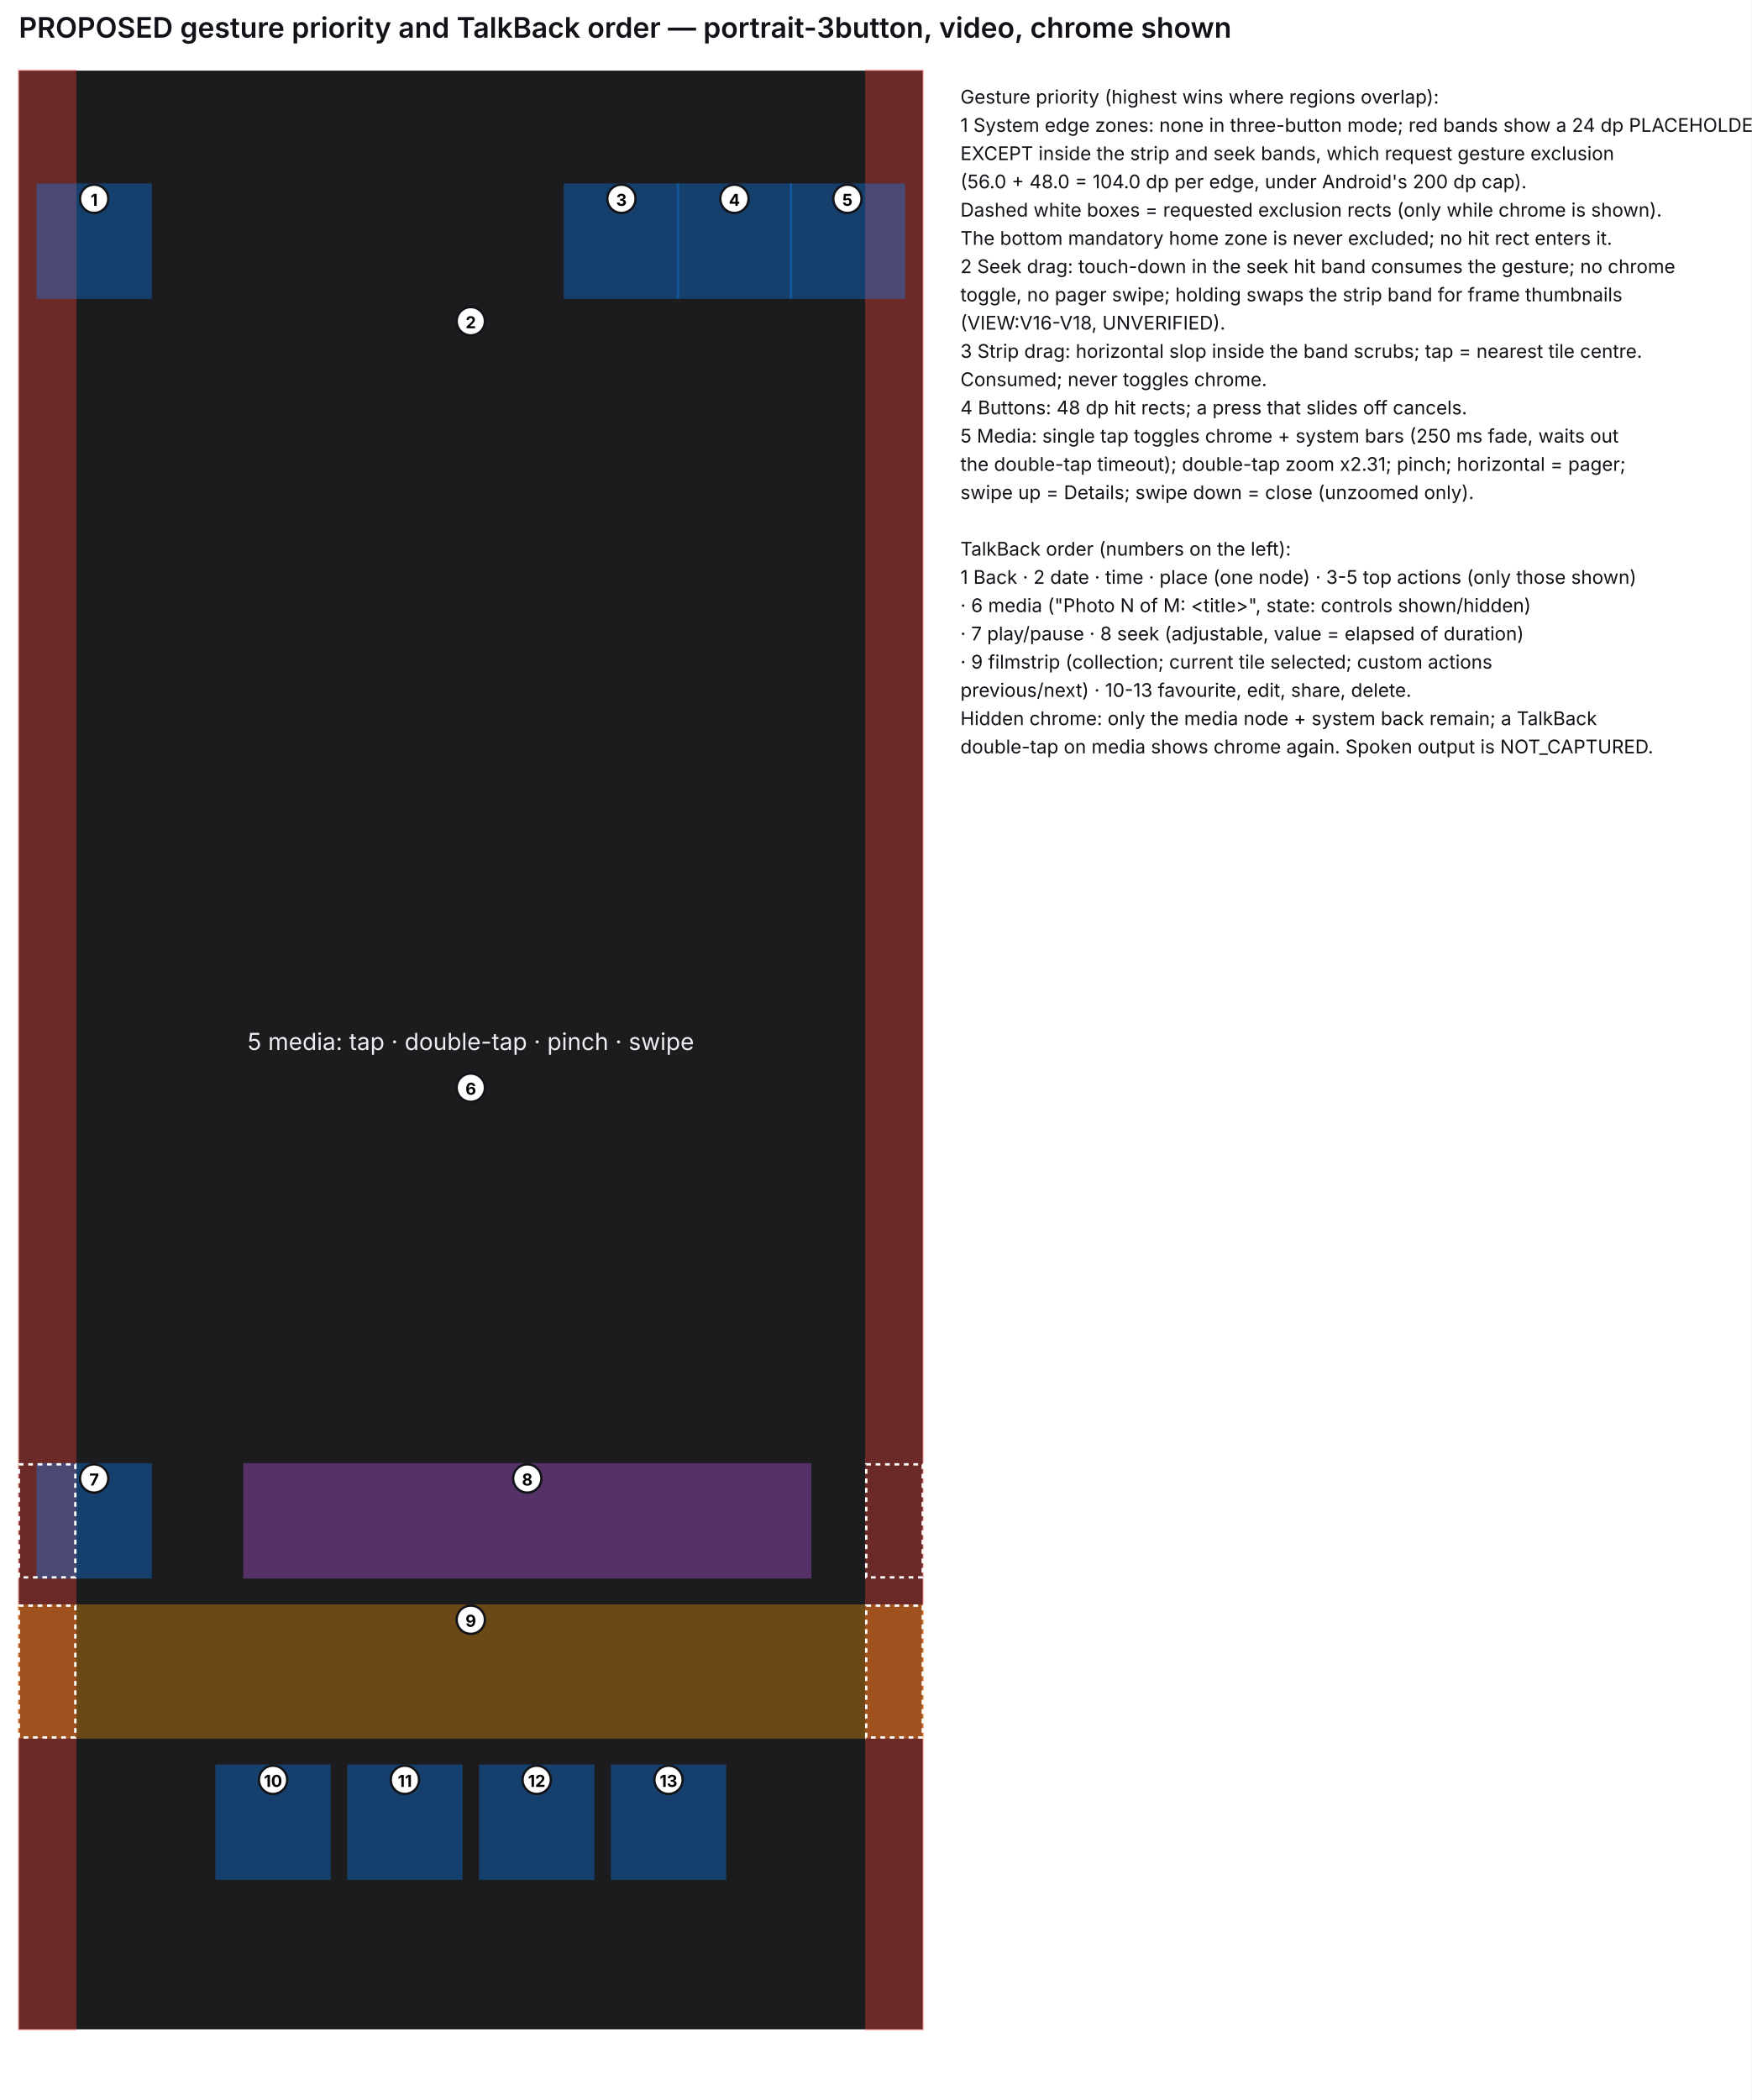
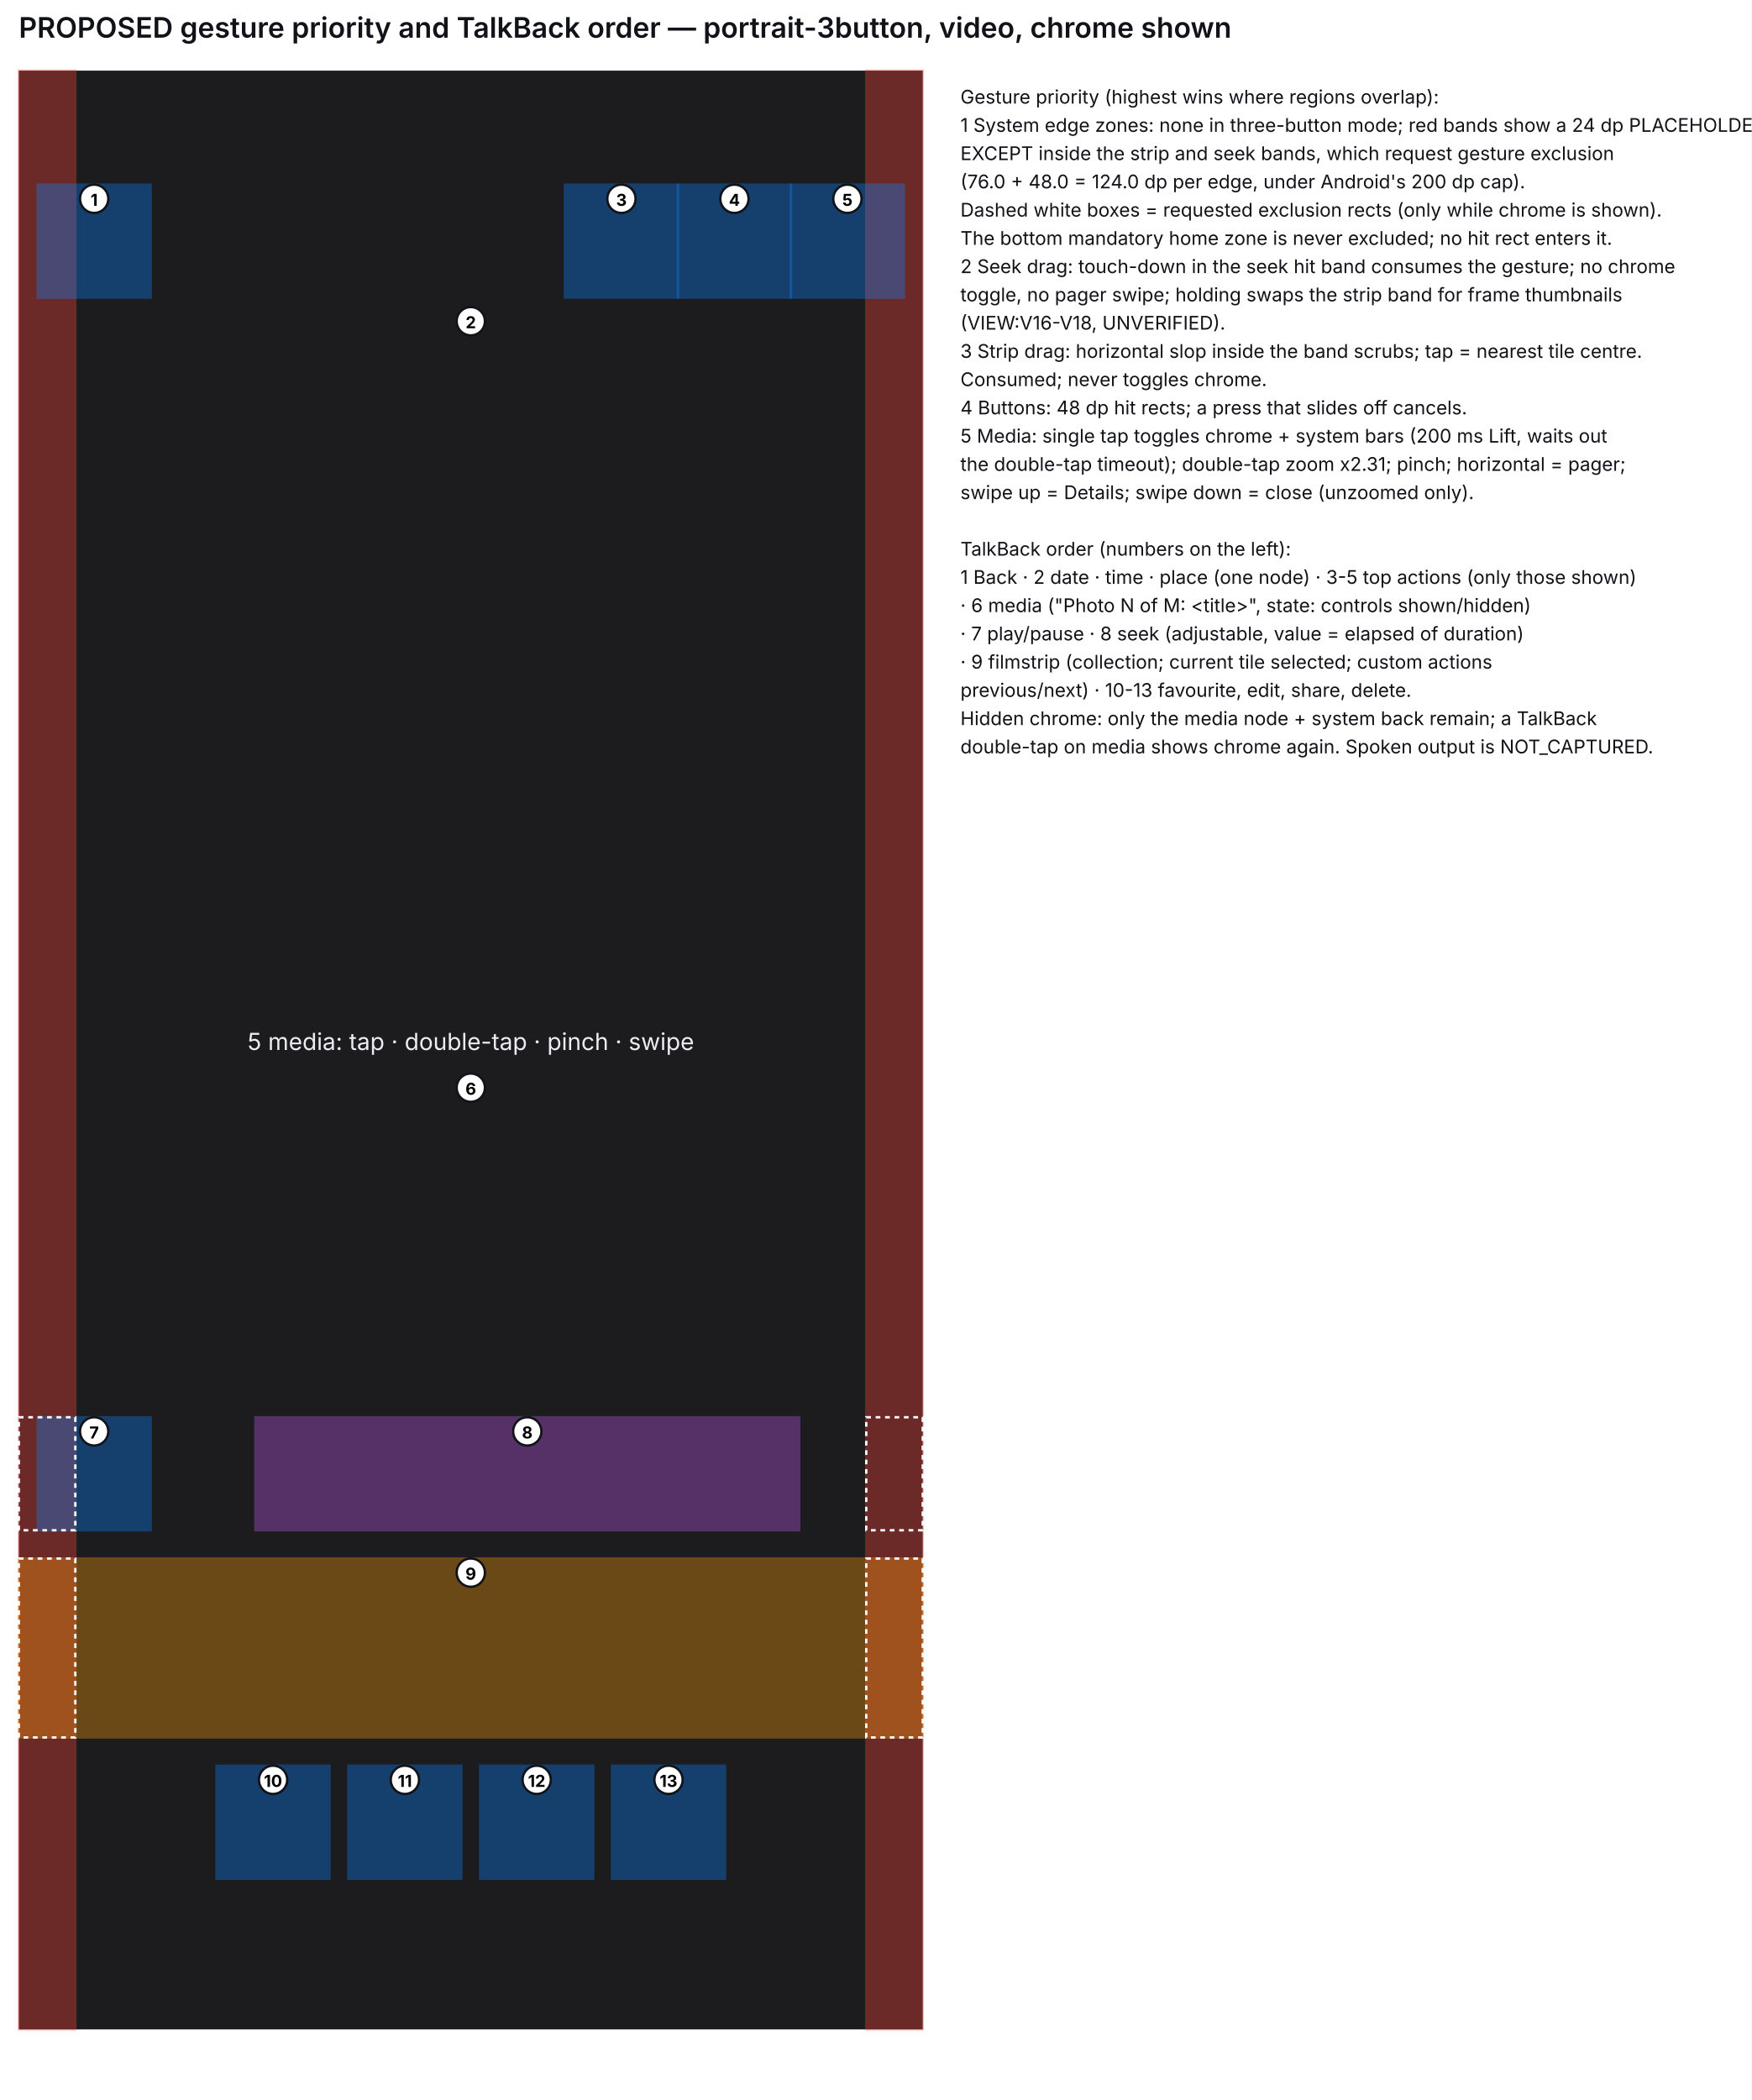
<svg xmlns="http://www.w3.org/2000/svg" viewBox="0 0 744.0 892.0" font-family="Inter, Arial, sans-serif" font-size="8">
  <rect width="744.0" height="892.0" fill="#FFFFFF" />
  <text x="8" y="16" font-size="12" font-weight="600" fill="#111318">PROPOSED gesture priority and TalkBack order — portrait-3button, video, chrome shown</text>
  <g transform="translate(8,30)">
    <rect width="384.0" height="832.0" fill="#1C1C1E" />
    <rect x="0.0" y="0.0" width="24.0" height="832.0" fill="#FF453A" opacity="0.35" stroke="#FF453A" />
    <rect x="360.0" y="0.0" width="24.0" height="832.0" fill="#FF453A" opacity="0.35" stroke="#FF453A" />
-     <rect x="95.84" y="592.0" width="240.32" height="48.0" fill="#BF5AF2" opacity="0.35" stroke="#BF5AF2" />
-     <rect x="0.0" y="652.0" width="384.0" height="56.0" fill="#FF9F0A" opacity="0.35" stroke="#FF9F0A" />
+     <rect x="100.48" y="572.0" width="231.04" height="48.0" fill="#BF5AF2" opacity="0.35" stroke="#BF5AF2" />
+     <rect x="0.0" y="632.0" width="384.0" height="76.0" fill="#FF9F0A" opacity="0.35" stroke="#FF9F0A" />
    <rect x="8.0" y="48.44" width="48.0" height="48.0" fill="#0A84FF" opacity="0.35" stroke="#0A84FF" />
    <rect x="232.0" y="48.44" width="48.0" height="48.0" fill="#0A84FF" opacity="0.35" stroke="#0A84FF" />
    <rect x="280.0" y="48.44" width="48.0" height="48.0" fill="#0A84FF" opacity="0.35" stroke="#0A84FF" />
    <rect x="328.0" y="48.44" width="48.0" height="48.0" fill="#0A84FF" opacity="0.35" stroke="#0A84FF" />
-     <rect x="8.0" y="592.0" width="48.0" height="48.0" fill="#0A84FF" opacity="0.35" stroke="#0A84FF" />
+     <rect x="8.0" y="572.0" width="48.0" height="48.0" fill="#0A84FF" opacity="0.35" stroke="#0A84FF" />
    <rect x="84.0" y="720.0" width="48.0" height="48.0" fill="#0A84FF" opacity="0.35" stroke="#0A84FF" />
    <rect x="140.0" y="720.0" width="48.0" height="48.0" fill="#0A84FF" opacity="0.35" stroke="#0A84FF" />
    <rect x="196.0" y="720.0" width="48.0" height="48.0" fill="#0A84FF" opacity="0.35" stroke="#0A84FF" />
    <rect x="252.0" y="720.0" width="48.0" height="48.0" fill="#0A84FF" opacity="0.35" stroke="#0A84FF" />
    <text x="192.0" y="416.0" text-anchor="middle" fill="#ECEDF0" font-size="10">5 media: tap · double-tap · pinch · swipe</text>
-     <rect x="0" y="652.0" width="24" height="56.0" fill="none" stroke="#FFFFFF" stroke-dasharray="2 2" />
-     <rect x="360.0" y="652.0" width="24" height="56.0" fill="none" stroke="#FFFFFF" stroke-dasharray="2 2" />
-     <rect x="0" y="592.0" width="24" height="48.0" fill="none" stroke="#FFFFFF" stroke-dasharray="2 2" />
-     <rect x="360.0" y="592.0" width="24" height="48.0" fill="none" stroke="#FFFFFF" stroke-dasharray="2 2" />
+     <rect x="0" y="632.0" width="24" height="76.0" fill="none" stroke="#FFFFFF" stroke-dasharray="2 2" />
+     <rect x="360.0" y="632.0" width="24" height="76.0" fill="none" stroke="#FFFFFF" stroke-dasharray="2 2" />
+     <rect x="0" y="572.0" width="24" height="48.0" fill="none" stroke="#FFFFFF" stroke-dasharray="2 2" />
+     <rect x="360.0" y="572.0" width="24" height="48.0" fill="none" stroke="#FFFFFF" stroke-dasharray="2 2" />
    <circle cx="32.0" cy="54.44" r="6" fill="#FFFFFF" stroke="#111318" />
    <text x="32.0" y="57.44" text-anchor="middle" font-size="7" font-weight="700">1</text>
    <circle cx="192.0" cy="106.44" r="6" fill="#FFFFFF" stroke="#111318" />
    <text x="192.0" y="109.44" text-anchor="middle" font-size="7" font-weight="700">2</text>
    <circle cx="256.0" cy="54.44" r="6" fill="#FFFFFF" stroke="#111318" />
    <text x="256.0" y="57.44" text-anchor="middle" font-size="7" font-weight="700">3</text>
    <circle cx="304.0" cy="54.44" r="6" fill="#FFFFFF" stroke="#111318" />
    <text x="304.0" y="57.44" text-anchor="middle" font-size="7" font-weight="700">4</text>
    <circle cx="352.0" cy="54.44" r="6" fill="#FFFFFF" stroke="#111318" />
    <text x="352.0" y="57.44" text-anchor="middle" font-size="7" font-weight="700">5</text>
    <circle cx="192.0" cy="432.0" r="6" fill="#FFFFFF" stroke="#111318" />
    <text x="192.0" y="435.0" text-anchor="middle" font-size="7" font-weight="700">6</text>
-     <circle cx="32.0" cy="598.0" r="6" fill="#FFFFFF" stroke="#111318" />
-     <text x="32.0" y="601.0" text-anchor="middle" font-size="7" font-weight="700">7</text>
-     <circle cx="216.0" cy="598.0" r="6" fill="#FFFFFF" stroke="#111318" />
-     <text x="216.0" y="601.0" text-anchor="middle" font-size="7" font-weight="700">8</text>
-     <circle cx="192.0" cy="658.0" r="6" fill="#FFFFFF" stroke="#111318" />
-     <text x="192.0" y="661.0" text-anchor="middle" font-size="7" font-weight="700">9</text>
+     <circle cx="32.0" cy="578.0" r="6" fill="#FFFFFF" stroke="#111318" />
+     <text x="32.0" y="581.0" text-anchor="middle" font-size="7" font-weight="700">7</text>
+     <circle cx="216.0" cy="578.0" r="6" fill="#FFFFFF" stroke="#111318" />
+     <text x="216.0" y="581.0" text-anchor="middle" font-size="7" font-weight="700">8</text>
+     <circle cx="192.0" cy="638.0" r="6" fill="#FFFFFF" stroke="#111318" />
+     <text x="192.0" y="641.0" text-anchor="middle" font-size="7" font-weight="700">9</text>
    <circle cx="108.0" cy="726.0" r="6" fill="#FFFFFF" stroke="#111318" />
    <text x="108.0" y="729.0" text-anchor="middle" font-size="7" font-weight="700">10</text>
    <circle cx="164.0" cy="726.0" r="6" fill="#FFFFFF" stroke="#111318" />
    <text x="164.0" y="729.0" text-anchor="middle" font-size="7" font-weight="700">11</text>
    <circle cx="220.0" cy="726.0" r="6" fill="#FFFFFF" stroke="#111318" />
    <text x="220.0" y="729.0" text-anchor="middle" font-size="7" font-weight="700">12</text>
    <circle cx="276.0" cy="726.0" r="6" fill="#FFFFFF" stroke="#111318" />
    <text x="276.0" y="729.0" text-anchor="middle" font-size="7" font-weight="700">13</text>
  </g>
  <text x="408.0" y="44" fill="#111318">Gesture priority (highest wins where regions overlap):</text>
  <text x="408.0" y="56" fill="#111318">1  System edge zones: none in three-button mode; red bands show a 24 dp PLACEHOLDER,</text>
  <text x="408.0" y="68" fill="#111318">   EXCEPT inside the strip and seek bands, which request gesture exclusion</text>
-   <text x="408.0" y="80" fill="#111318">   (56.0 + 48.0 = 104.0 dp per edge, under Android's 200 dp cap).</text>
+   <text x="408.0" y="80" fill="#111318">   (76.0 + 48.0 = 124.0 dp per edge, under Android's 200 dp cap).</text>
  <text x="408.0" y="92" fill="#111318">   Dashed white boxes = requested exclusion rects (only while chrome is shown).</text>
  <text x="408.0" y="104" fill="#111318">   The bottom mandatory home zone is never excluded; no hit rect enters it.</text>
  <text x="408.0" y="116" fill="#111318">2  Seek drag: touch-down in the seek hit band consumes the gesture; no chrome</text>
  <text x="408.0" y="128" fill="#111318">   toggle, no pager swipe; holding swaps the strip band for frame thumbnails</text>
  <text x="408.0" y="140" fill="#111318">   (VIEW:V16-V18, UNVERIFIED).</text>
  <text x="408.0" y="152" fill="#111318">3  Strip drag: horizontal slop inside the band scrubs; tap = nearest tile centre.</text>
  <text x="408.0" y="164" fill="#111318">   Consumed; never toggles chrome.</text>
  <text x="408.0" y="176" fill="#111318">4  Buttons: 48 dp hit rects; a press that slides off cancels.</text>
-   <text x="408.0" y="188" fill="#111318">5  Media: single tap toggles chrome + system bars (250 ms fade, waits out</text>
+   <text x="408.0" y="188" fill="#111318">5  Media: single tap toggles chrome + system bars (200 ms Lift, waits out</text>
  <text x="408.0" y="200" fill="#111318">   the double-tap timeout); double-tap zoom x2.31; pinch; horizontal = pager;</text>
  <text x="408.0" y="212" fill="#111318">   swipe up = Details; swipe down = close (unzoomed only).</text>
  <text x="408.0" y="224" fill="#111318" />
  <text x="408.0" y="236" fill="#111318">TalkBack order (numbers on the left):</text>
  <text x="408.0" y="248" fill="#111318">1 Back · 2 date · time · place (one node) · 3-5 top actions (only those shown)</text>
  <text x="408.0" y="260" fill="#111318">· 6 media ("Photo N of M: &lt;title&gt;", state: controls shown/hidden)</text>
  <text x="408.0" y="272" fill="#111318">· 7 play/pause · 8 seek (adjustable, value = elapsed of duration)</text>
  <text x="408.0" y="284" fill="#111318">· 9 filmstrip (collection; current tile selected; custom actions</text>
  <text x="408.0" y="296" fill="#111318">  previous/next) · 10-13 favourite, edit, share, delete.</text>
  <text x="408.0" y="308" fill="#111318">Hidden chrome: only the media node + system back remain; a TalkBack</text>
  <text x="408.0" y="320" fill="#111318">double-tap on media shows chrome again. Spoken output is NOT_CAPTURED.</text>
</svg>
